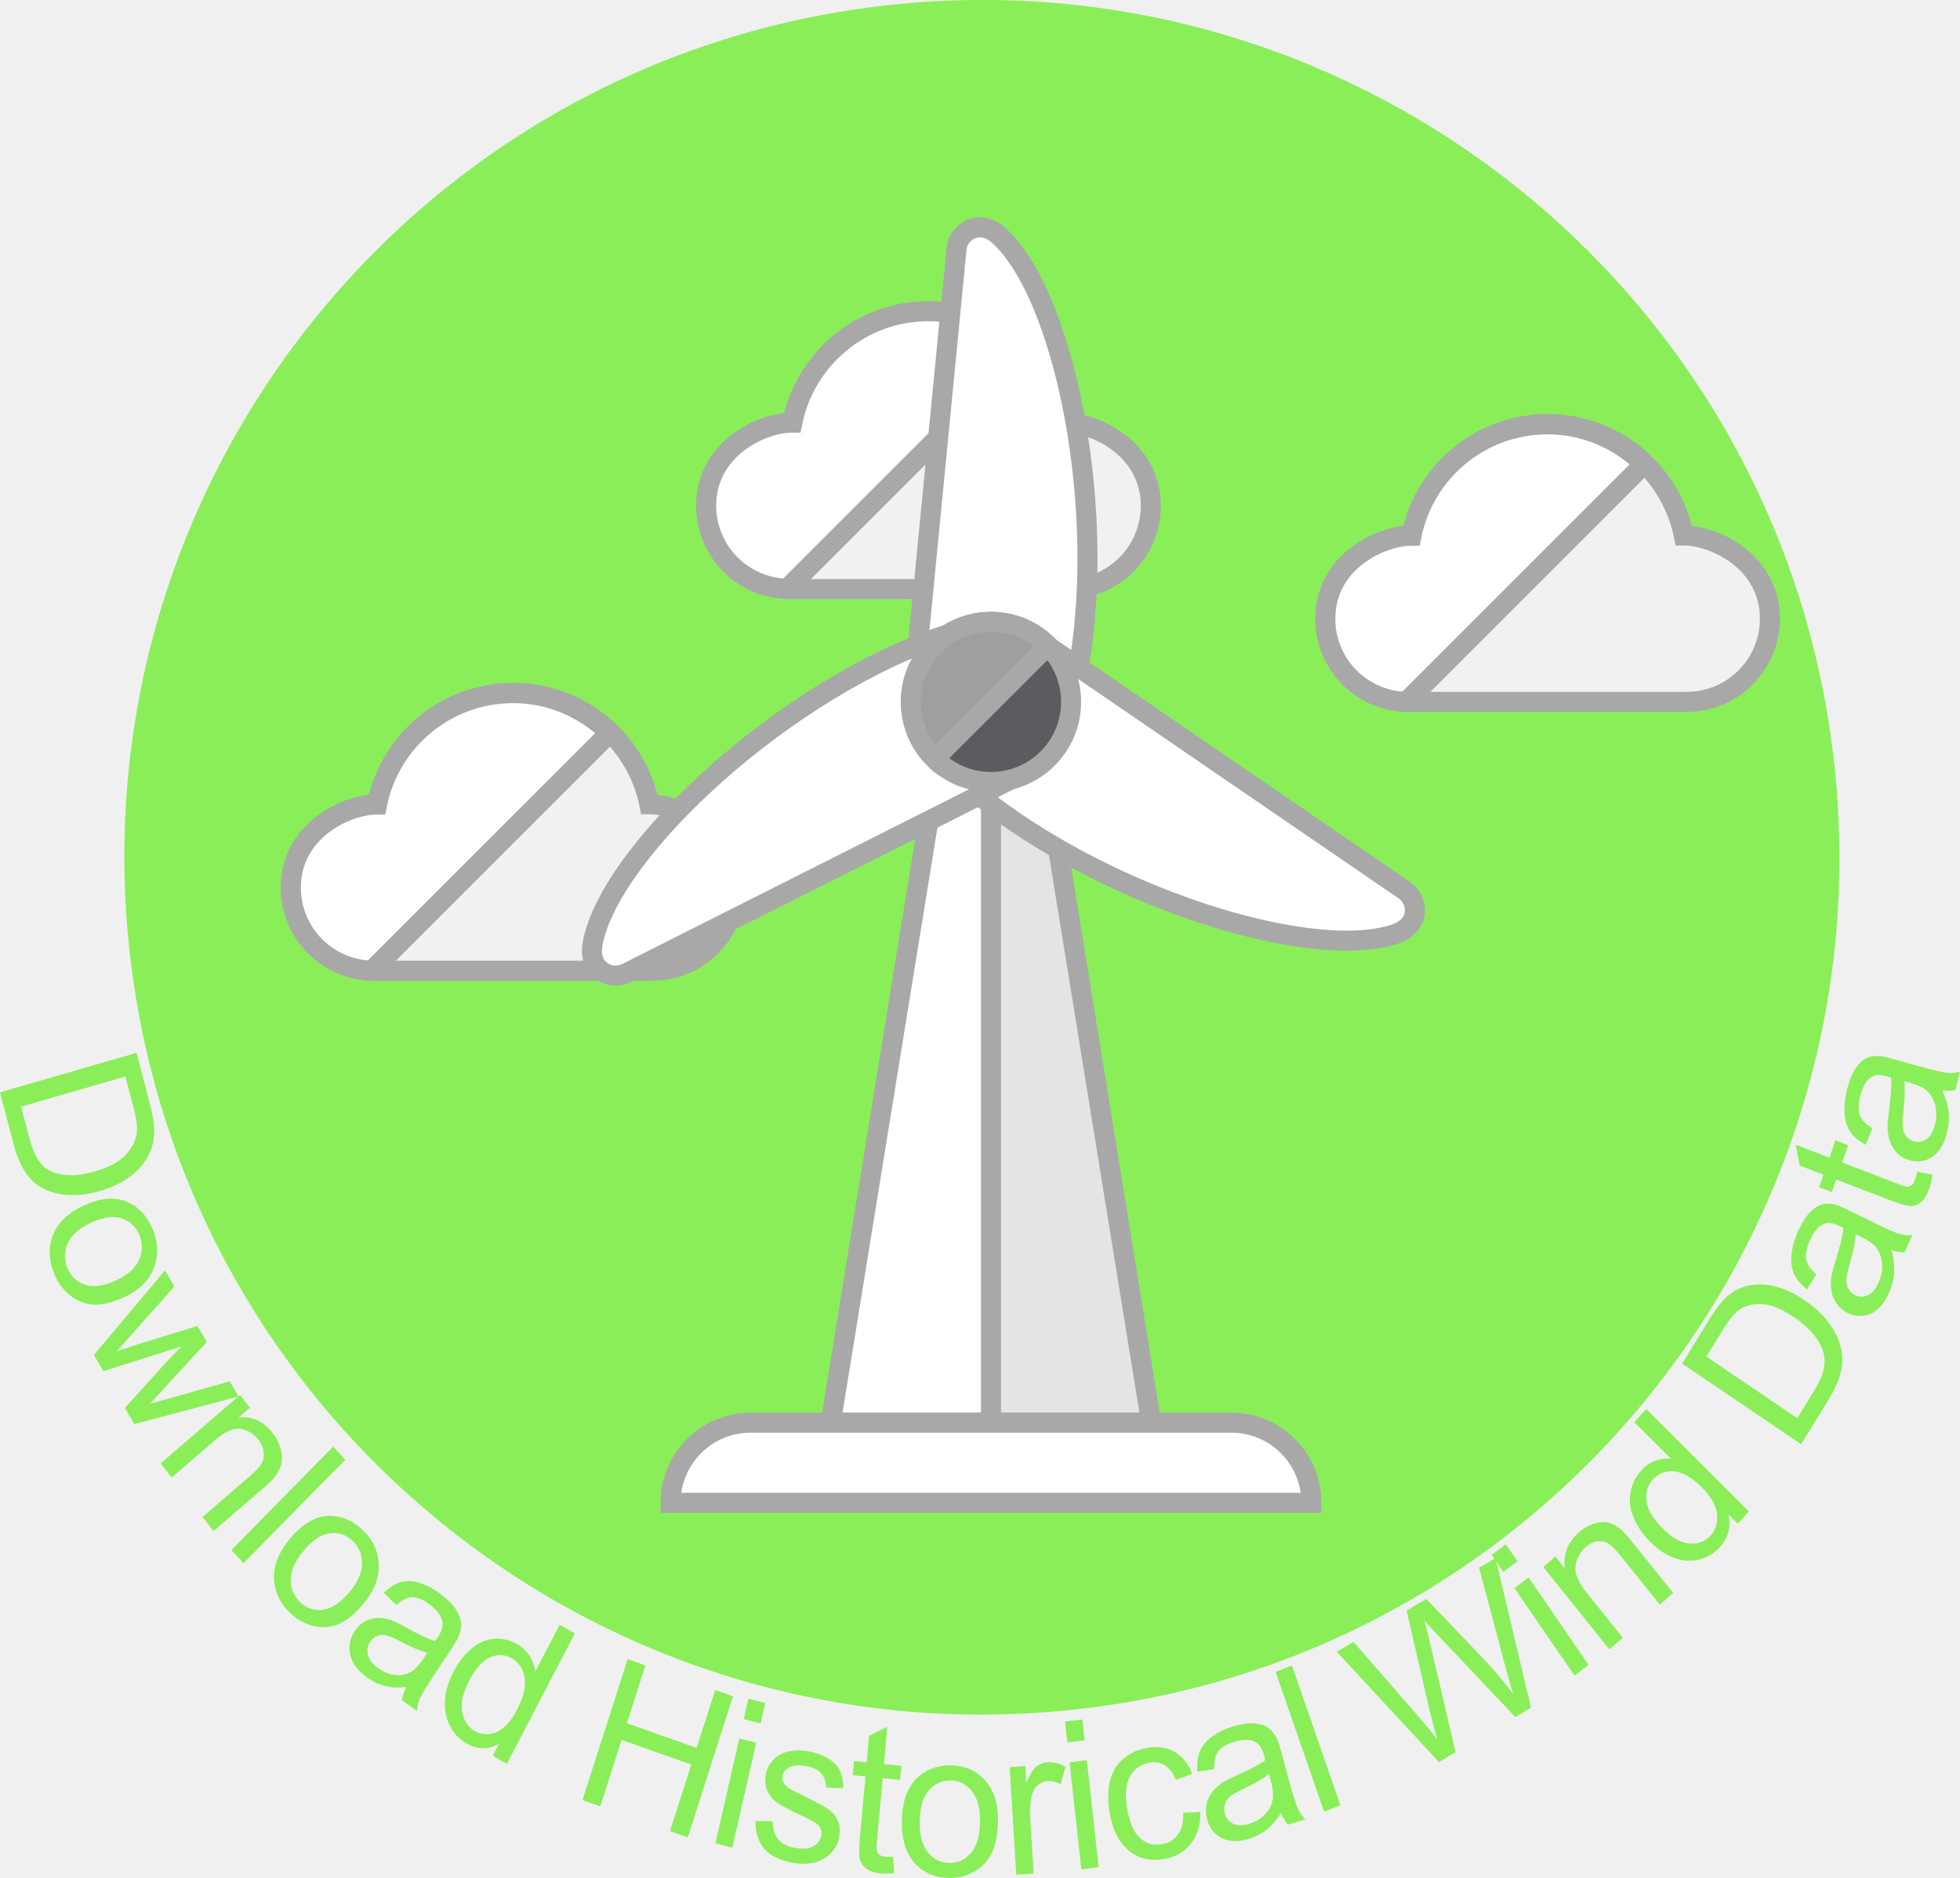
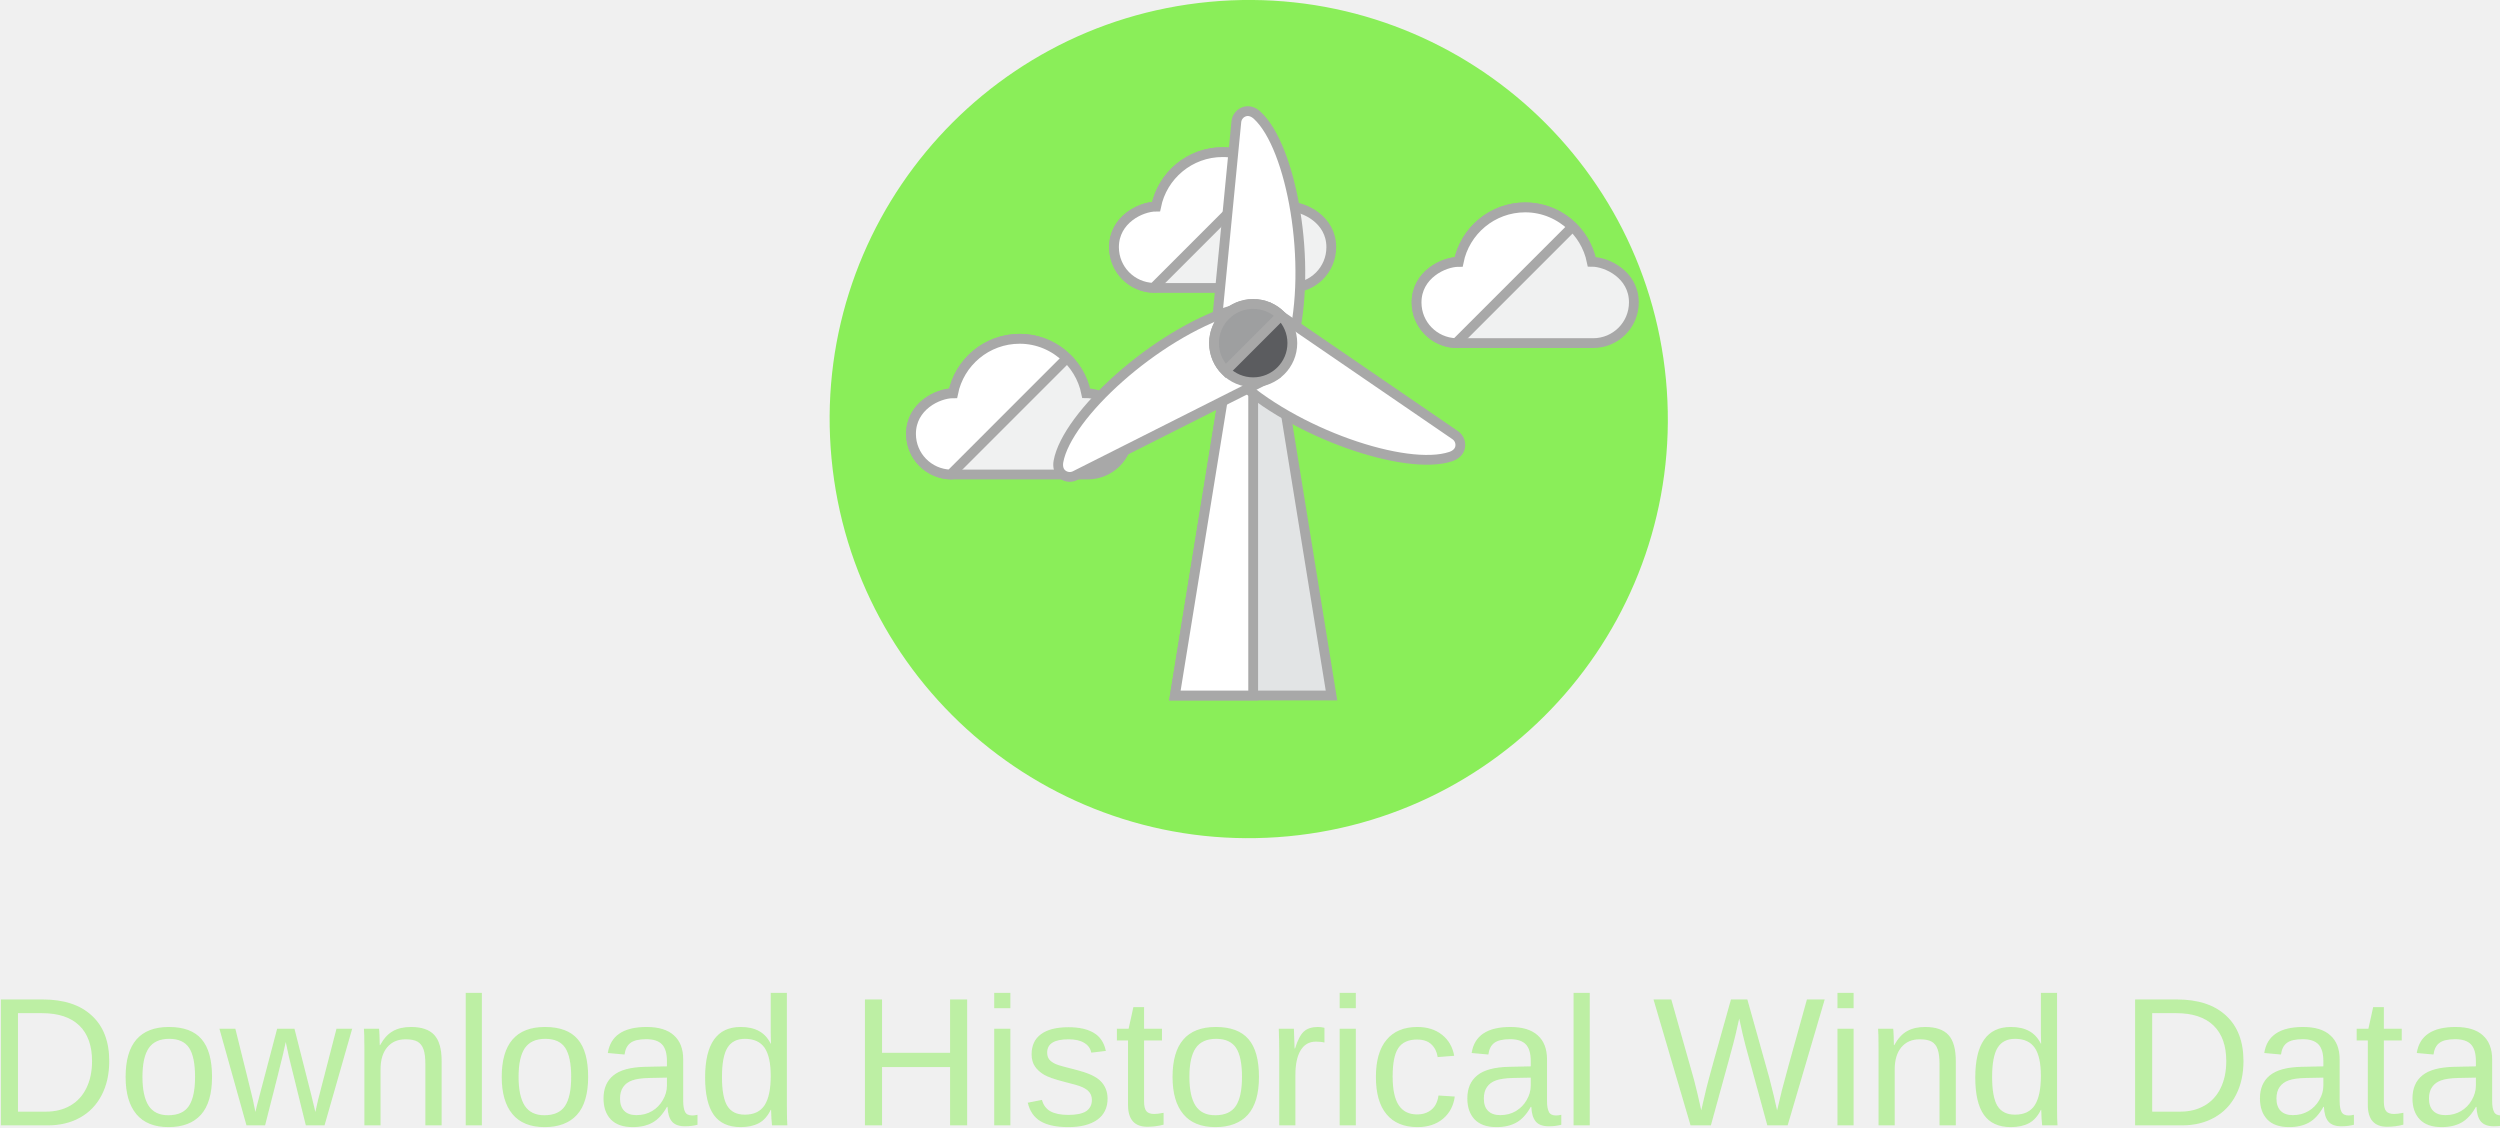
- <svg xmlns="http://www.w3.org/2000/svg" version="1.0" x="0px" y="0px" width="125.716" height="120.485" viewBox="0 0 125.716 120.485" xml:space="preserve" id="svg56">
+ <svg xmlns="http://www.w3.org/2000/svg" version="1.0" x="0px" y="0px" width="328.102" height="147.974" viewBox="0 0 328.102 147.974" xml:space="preserve" id="svg56">
  <defs id="defs60" />
-   <g id="Artboard" transform="translate(7.979298,-3.3512414e-6)">
+   <g id="Artboard" transform="translate(98.6087)">
</g>
-   <circle id="circle3" r="55" cy="-60.686" cx="-57.521" style="fill:#8aee59;fill-opacity:1" transform="rotate(174.5972)" />
-   <g style="stroke:#a8a8a8;stroke-opacity:1" id="g7" transform="matrix(1.28455,0,0,1.28455,-7.0878,-15.34306)">
+   <circle id="circle3" r="55" cy="-70.187" cx="-157.979" style="fill:#8aee59;fill-opacity:1" transform="rotate(174.5972)" />
+   <g style="stroke:#a8a8a8;stroke-opacity:1" id="g7" transform="matrix(1.28455,0,0,1.28455,93.8186,-15.34306)">
    <path style="fill:#e2e4e5;stroke:#a8a8a8;stroke-opacity:1" d="M 57.645,49.979 C 56.939,50.607 56.019,51 55,51 53.981,51 53.061,50.607 52.355,49.979 L 47,83 h 16 z" id="path5" />
  </g>
-   <g style="fill:#ffffff;fill-opacity:1;stroke:#a8a8a8;stroke-width:1;stroke-miterlimit:4;stroke-dasharray:none;stroke-opacity:1" id="g11" transform="matrix(1.28455,0,0,1.28455,-7.0878,-15.34306)">
+   <g style="fill:#ffffff;fill-opacity:1;stroke:#a8a8a8;stroke-width:1;stroke-miterlimit:4;stroke-dasharray:none;stroke-opacity:1" id="g11" transform="matrix(1.28455,0,0,1.28455,93.8186,-15.34306)">
    <path style="fill:#ffffff;fill-opacity:1;stroke:#a8a8a8;stroke-width:1;stroke-miterlimit:4;stroke-dasharray:none;stroke-opacity:1" d="m 55,51 c -1.019,0 -1.939,-0.393 -2.645,-1.021 L 47,83 h 8 z" id="path9" />
  </g>
-   <g id="g4823" transform="translate(30.81828,0.4660983)">
+   <g id="g4823" transform="translate(131.7247,0.4661015)">
    <g transform="matrix(1.28455,0,0,1.28455,-15.0671,-15.34306)" id="g31" style="stroke:#a8a8a8;stroke-opacity:1">
      <path id="path29" d="M 45.2,36.838 C 45.2,39.141 43.341,41 41.037,41 H 27.163 C 24.859,41 23,39.141 23,36.838 c 0,-2.843 2.775,-4.149 4.301,-4.149 0.638,-3.177 3.441,-5.564 6.799,-5.564 3.358,0 6.161,2.386 6.799,5.564 1.526,0 4.301,1.307 4.301,4.149 z" style="fill:#f0f1f1;stroke:#a8a8a8;stroke-opacity:1" />
    </g>
    <g transform="matrix(1.28455,0,0,1.28455,-15.0671,-15.34306)" id="g39" style="stroke:#a8a8a8;stroke-opacity:1">
      <path id="path37" d="m 34.1,27.125 c -3.358,0 -6.161,2.386 -6.799,5.564 -1.526,0 -4.301,1.305 -4.301,4.148 0,2.26 1.793,4.082 4.037,4.15 L 38.918,29.106 C 37.669,27.89 35.98,27.125 34.1,27.125 Z" style="fill:#ffffff;stroke:#a8a8a8;stroke-opacity:1" />
    </g>
  </g>
-   <g style="stroke:#a8a8a8;stroke-opacity:1" id="g15" transform="matrix(1.28455,0,0,1.28455,-7.0878,-15.34306)">
+   <g style="stroke:#a8a8a8;stroke-opacity:1" id="g15" transform="matrix(1.28455,0,0,1.28455,93.8186,-15.34306)">
    <path style="fill:#ffffff;stroke:#a8a8a8;stroke-opacity:1" d="m 58.998,47 c 2.086,-8.035 -0.053,-20.028 -3.582,-23.274 -0.36,-0.331 -0.821,-0.525 -1.288,-0.381 -0.467,0.144 -0.802,0.554 -0.849,1.041 L 51.077,47 Z" id="path13" />
  </g>
-   <g style="stroke:#a8a8a8;stroke-opacity:1" id="g19" transform="matrix(1.28455,0,0,1.28455,-7.0878,-15.34306)">
+   <g style="stroke:#a8a8a8;stroke-opacity:1" id="g19" transform="matrix(1.28455,0,0,1.28455,93.8186,-15.34306)">
    <path style="fill:#ffffff;stroke:#a8a8a8;stroke-opacity:1" d="m 53.071,50.502 c 6.031,5.704 17.568,9.617 22.114,8.091 0.463,-0.155 0.856,-0.466 0.955,-0.944 0.099,-0.478 -0.099,-0.97 -0.502,-1.246 L 56.893,43.563 Z" id="path17" />
  </g>
-   <g id="g4817-4" transform="translate(-49.51453,17.24535)">
+   <g id="g4817-4" transform="translate(51.39187,17.24535)">
    <g transform="matrix(1.28455,0,0,1.28455,-15.0671,-15.34306)" id="g35-9" style="stroke:#a8a8a8;stroke-opacity:1">
      <path id="path33-4" d="M 87,42.838 C 87,45.141 85.141,47 82.837,47 H 68.962 C 66.659,47 64.8,45.141 64.8,42.838 c 0,-2.843 2.775,-4.149 4.301,-4.149 0.638,-3.177 3.441,-5.564 6.799,-5.564 3.358,0 6.16,2.386 6.799,5.564 1.526,0 4.301,1.307 4.301,4.149 z" style="fill:#f0f1f1;stroke:#a8a8a8;stroke-opacity:1" />
    </g>
    <g transform="matrix(1.28455,0,0,1.28455,-15.0671,-15.34306)" id="g43-1" style="stroke:#a8a8a8;stroke-opacity:1">
      <path id="path41-1" d="m 75.9,33.138 c -3.358,0 -6.161,2.386 -6.799,5.564 -1.526,0 -4.301,1.305 -4.301,4.148 0,2.26 1.793,4.082 4.037,4.15 L 80.718,35.119 C 79.469,33.903 77.78,33.138 75.9,33.138 Z" style="fill:#ffffff;stroke:#a8a8a8;stroke-opacity:1" />
    </g>
  </g>
-   <g style="stroke:#a8a8a8;stroke-opacity:1" id="g23" transform="matrix(1.28455,0,0,1.28455,-7.0878,-15.34306)">
+   <g style="stroke:#a8a8a8;stroke-opacity:1" id="g23" transform="matrix(1.28455,0,0,1.28455,93.8186,-15.34306)">
    <path style="fill:#ffffff;stroke:#a8a8a8;stroke-opacity:1" d="m 52.863,43.621 c -7.906,2.531 -16.899,10.748 -17.757,15.466 -0.087,0.481 -0.005,0.975 0.366,1.292 0.371,0.318 0.897,0.381 1.333,0.161 L 57.096,50.316 Z" id="path21" />
  </g>
-   <g style="stroke:#a8a8a8;stroke-opacity:1" id="g27" transform="matrix(1.28455,0,0,1.28455,-7.0878,-15.34306)">
-     <path style="fill:#ffffff;stroke:#a8a8a8;stroke-opacity:1" d="M 71,87 H 39 c 0,-2.209 1.791,-4 4,-4 h 24 c 2.209,0 4,1.791 4,4 z" id="path25" />
-   </g>
-   <g id="g4817" transform="translate(16.83523,-3.3512414e-6)">
+   <g id="g4817" transform="translate(117.7416)">
    <g transform="matrix(1.28455,0,0,1.28455,-15.0671,-15.34306)" id="g35" style="stroke:#a8a8a8;stroke-opacity:1">
      <path id="path33" d="M 87,42.838 C 87,45.141 85.141,47 82.837,47 H 68.962 C 66.659,47 64.8,45.141 64.8,42.838 c 0,-2.843 2.775,-4.149 4.301,-4.149 0.638,-3.177 3.441,-5.564 6.799,-5.564 3.358,0 6.16,2.386 6.799,5.564 1.526,0 4.301,1.307 4.301,4.149 z" style="fill:#f0f1f1;stroke:#a8a8a8;stroke-opacity:1" />
    </g>
    <g transform="matrix(1.28455,0,0,1.28455,-15.0671,-15.34306)" id="g43" style="stroke:#a8a8a8;stroke-opacity:1">
      <path id="path41" d="m 75.9,33.138 c -3.358,0 -6.161,2.386 -6.799,5.564 -1.526,0 -4.301,1.305 -4.301,4.148 0,2.26 1.793,4.082 4.037,4.15 L 80.718,35.119 C 79.469,33.903 77.78,33.138 75.9,33.138 Z" style="fill:#ffffff;stroke:#a8a8a8;stroke-opacity:1" />
    </g>
  </g>
-   <g style="stroke:#a8a8a8;stroke-opacity:1" id="g47" transform="matrix(1.28455,0,0,1.28455,-7.0878,-15.34306)">
+   <g style="stroke:#a8a8a8;stroke-opacity:1" id="g47" transform="matrix(1.28455,0,0,1.28455,93.8186,-15.34306)">
    <circle style="fill:#5b5c5f;stroke:#a8a8a8;stroke-opacity:1" cx="55" cy="47" r="4" id="circle45" />
  </g>
-   <g style="stroke:#a8a8a8;stroke-opacity:1" id="g51" transform="matrix(1.28455,0,0,1.28455,-7.0878,-15.34306)">
+   <g style="stroke:#a8a8a8;stroke-opacity:1" id="g51" transform="matrix(1.28455,0,0,1.28455,93.8186,-15.34306)">
    <path style="fill:#9e9fa0;stroke:#a8a8a8;stroke-opacity:1" d="m 55,43 c -2.209,0 -4,1.791 -4,4 0,1.111 0.454,2.115 1.185,2.839 l 5.654,-5.654 C 57.115,43.454 56.111,43 55,43 Z" id="path49" />
  </g>
-   <g aria-label="Download Historical Wind Data" transform="matrix(0.9515983,0,0,1,13.30834,2.796607)" style="font-style:normal;font-variant:normal;font-weight:normal;font-stretch:normal;font-size:13.333px;line-height:1.25;font-family:Arial;-inkscape-font-specification:'Arial, Normal';font-variant-ligatures:normal;font-variant-caps:normal;font-variant-numeric:normal;font-feature-settings:normal;text-align:start;letter-spacing:-0.072px;word-spacing:0px;writing-mode:lr-tb;text-anchor:start;fill:#8aee59;fill-opacity:1;stroke:none" id="text4854">
-     <path d="m -13.985,67.283 9.202,-2.533 0.872,3.17 q 0.295,1.073 0.319,1.675 0.036,0.841 -0.288,1.531 -0.415,0.897 -1.277,1.52 -0.854,0.627 -2.084,0.965 -1.048,0.289 -1.925,0.267 -0.877,-0.022 -1.516,-0.258 -0.633,-0.238 -1.066,-0.611 -0.426,-0.369 -0.761,-0.972 -0.333,-0.597 -0.563,-1.432 z m 1.421,0.919 0.541,1.965 q 0.251,0.91 0.562,1.378 0.313,0.474 0.705,0.697 0.552,0.314 1.346,0.352 0.802,0.043 1.844,-0.244 1.444,-0.397 2.084,-1.087 0.649,-0.685 0.726,-1.435 0.054,-0.541 -0.245,-1.627 l -0.532,-1.933 z" style="font-style:normal;font-variant:normal;font-weight:normal;font-stretch:normal;font-size:13.333px;font-family:Arial;-inkscape-font-specification:'Arial, Normal';font-variant-ligatures:normal;font-variant-caps:normal;font-variant-numeric:normal;font-feature-settings:normal;text-align:start;letter-spacing:-0.072px;writing-mode:lr-tb;text-anchor:start;fill:#8aee59;fill-opacity:1" id="path6367" />
-     <path d="m -8.3,74.53 q 1.761,-0.765 3.035,-0.155 1.06,0.512 1.571,1.688 0.568,1.308 0.069,2.511 -0.493,1.201 -2.004,1.858 -1.224,0.532 -2.09,0.468 -0.857,-0.061 -1.551,-0.597 -0.692,-0.53 -1.052,-1.36 -0.579,-1.332 -0.083,-2.527 0.498,-1.189 2.105,-1.887 z m 0.48,1.105 q -1.218,0.529 -1.596,1.325 -0.372,0.793 -0.022,1.6 0.348,0.8 1.188,1.067 0.84,0.267 2.088,-0.276 1.176,-0.511 1.546,-1.311 0.378,-0.796 0.033,-1.59 -0.35,-0.806 -1.184,-1.075 -0.834,-0.269 -2.052,0.26 z" style="font-style:normal;font-variant:normal;font-weight:normal;font-stretch:normal;font-size:13.333px;font-family:Arial;-inkscape-font-specification:'Arial, Normal';font-variant-ligatures:normal;font-variant-caps:normal;font-variant-numeric:normal;font-feature-settings:normal;text-align:start;letter-spacing:-0.072px;writing-mode:lr-tb;text-anchor:start;fill:#8aee59;fill-opacity:1" id="path6369" />
-     <path d="m -7.655,84.129 4.788,-5.418 0.633,1.032 -2.827,3.024 -1.051,1.126 q 0.108,-0.036 1.403,-0.44 l 4.027,-1.179 0.63,1.027 -2.878,2.979 -0.946,0.985 1.345,-0.359 4.027,-1.08 0.596,0.971 -7.024,1.772 -0.636,-1.038 2.954,-3.103 0.865,-0.844 -5.266,1.588 z" style="font-style:normal;font-variant:normal;font-weight:normal;font-stretch:normal;font-size:13.333px;font-family:Arial;-inkscape-font-specification:'Arial, Normal';font-variant-ligatures:normal;font-variant-caps:normal;font-variant-numeric:normal;font-feature-settings:normal;text-align:start;letter-spacing:-0.072px;writing-mode:lr-tb;text-anchor:start;fill:#8aee59;fill-opacity:1" id="path6371" />
-     <path d="m -3.156,91.091 5.344,-4.387 0.669,0.815 -0.76,0.624 q 1.364,-0.134 2.277,0.978 0.397,0.483 0.551,1.03 0.164,0.548 0.047,0.981 -0.117,0.433 -0.438,0.831 -0.21,0.257 -0.839,0.773 L 0.409,95.434 -0.334,94.528 2.916,91.859 Q 3.47,91.405 3.655,91.076 3.845,90.743 3.783,90.339 3.73,89.936 3.432,89.574 2.957,88.995 2.243,88.874 1.533,88.758 0.506,89.601 l -2.918,2.396 z" style="font-style:normal;font-variant:normal;font-weight:normal;font-stretch:normal;font-size:13.333px;font-family:Arial;-inkscape-font-specification:'Arial, Normal';font-variant-ligatures:normal;font-variant-caps:normal;font-variant-numeric:normal;font-feature-settings:normal;text-align:start;letter-spacing:-0.072px;writing-mode:lr-tb;text-anchor:start;fill:#8aee59;fill-opacity:1" id="path6373" />
-     <path d="m 1.611,96.649 6.86,-6.636 0.815,0.842 -6.86,6.636 z" style="font-style:normal;font-variant:normal;font-weight:normal;font-stretch:normal;font-size:13.333px;font-family:Arial;-inkscape-font-specification:'Arial, Normal';font-variant-ligatures:normal;font-variant-caps:normal;font-variant-numeric:normal;font-feature-settings:normal;text-align:start;letter-spacing:-0.072px;writing-mode:lr-tb;text-anchor:start;fill:#8aee59;fill-opacity:1" id="path6375" />
-     <path d="m 5.59,95.885 q 1.27,-1.441 2.682,-1.429 1.177,0.013 2.139,0.861 1.07,0.943 1.129,2.244 0.063,1.297 -1.026,2.533 -0.882,1.001 -1.693,1.311 -0.802,0.309 -1.658,0.118 -0.851,-0.186 -1.53,-0.784 -1.089,-0.96 -1.148,-2.252 -0.054,-1.288 1.104,-2.602 z m 0.904,0.796 q -0.878,0.996 -0.882,1.878 -4.67e-5,0.876 0.659,1.458 0.655,0.577 1.528,0.462 0.874,-0.115 1.773,-1.136 0.848,-0.962 0.843,-1.843 0.004,-0.881 -0.645,-1.454 Q 9.111,95.464 8.241,95.574 7.372,95.684 6.494,96.681 Z" style="font-style:normal;font-variant:normal;font-weight:normal;font-stretch:normal;font-size:13.333px;font-family:Arial;-inkscape-font-specification:'Arial, Normal';font-variant-ligatures:normal;font-variant-caps:normal;font-variant-numeric:normal;font-feature-settings:normal;text-align:start;letter-spacing:-0.072px;writing-mode:lr-tb;text-anchor:start;fill:#8aee59;fill-opacity:1" id="path6377" />
-     <path d="m 13.398,105.442 q -0.851,0.08 -1.477,-0.08 -0.621,-0.157 -1.187,-0.552 -0.934,-0.653 -1.118,-1.457 -0.181,-0.81 0.316,-1.519 0.291,-0.416 0.717,-0.627 0.435,-0.212 0.884,-0.208 0.455,0.008 0.914,0.17 0.335,0.123 0.954,0.453 1.26,0.675 1.944,0.867 0.143,-0.194 0.181,-0.247 0.41,-0.587 0.306,-1.017 -0.14,-0.583 -0.866,-1.09 -0.678,-0.474 -1.171,-0.461 -0.484,0.011 -1.061,0.505 l -0.849,-0.785 q 0.55,-0.513 1.101,-0.676 0.555,-0.168 1.248,0.022 0.697,0.185 1.428,0.697 0.726,0.507 1.06,0.995 0.334,0.488 0.365,0.899 0.034,0.405 -0.156,0.86 -0.124,0.279 -0.571,0.919 l -0.896,1.28 q -0.937,1.339 -1.128,1.738 -0.182,0.397 -0.228,0.849 l -1.003,-0.702 q 0.06,-0.403 0.297,-0.833 z m 1.42,-2.201 q -0.672,-0.152 -1.822,-0.734 -0.652,-0.329 -0.972,-0.394 -0.32,-0.065 -0.599,0.05 -0.275,0.109 -0.451,0.36 -0.269,0.384 -0.16,0.842 0.114,0.461 0.674,0.853 0.555,0.388 1.155,0.45 0.604,0.057 1.101,-0.223 0.382,-0.217 0.826,-0.852 z" style="font-style:normal;font-variant:normal;font-weight:normal;font-stretch:normal;font-size:13.333px;font-family:Arial;-inkscape-font-specification:'Arial, Normal';font-variant-ligatures:normal;font-variant-caps:normal;font-variant-numeric:normal;font-feature-settings:normal;text-align:start;letter-spacing:-0.072px;writing-mode:lr-tb;text-anchor:start;fill:#8aee59;fill-opacity:1" id="path6379" />
-     <path d="m 19.226,109.845 0.419,-0.765 q -1.071,0.587 -2.19,-0.026 -0.725,-0.397 -1.118,-1.131 -0.387,-0.731 -0.333,-1.629 0.063,-0.901 0.572,-1.832 0.497,-0.908 1.203,-1.479 0.709,-0.577 1.53,-0.639 0.821,-0.063 1.569,0.347 0.548,0.3 0.848,0.769 0.303,0.463 0.369,0.981 l 1.644,-3.004 1.022,0.56 -4.583,8.372 z m -1.593,-4.805 q -0.638,1.165 -0.462,2.011 0.175,0.846 0.844,1.211 0.674,0.369 1.442,0.077 0.777,-0.295 1.396,-1.425 0.681,-1.245 0.521,-2.09 -0.161,-0.845 -0.863,-1.23 -0.685,-0.375 -1.454,-0.069 -0.763,0.31 -1.423,1.515 z" style="font-style:normal;font-variant:normal;font-weight:normal;font-stretch:normal;font-size:13.333px;font-family:Arial;-inkscape-font-specification:'Arial, Normal';font-variant-ligatures:normal;font-variant-caps:normal;font-variant-numeric:normal;font-feature-settings:normal;text-align:start;letter-spacing:-0.072px;writing-mode:lr-tb;text-anchor:start;fill:#8aee59;fill-opacity:1" id="path6381" />
-     <path d="m 25.277,112.691 3.045,-9.046 1.197,0.403 -1.25,3.714 4.702,1.583 1.25,-3.714 1.197,0.403 -3.045,9.046 -1.197,-0.403 1.435,-4.264 -4.702,-1.583 -1.435,4.264 z" style="font-style:normal;font-variant:normal;font-weight:normal;font-stretch:normal;font-size:13.333px;font-family:Arial;-inkscape-font-specification:'Arial, Normal';font-variant-ligatures:normal;font-variant-caps:normal;font-variant-numeric:normal;font-feature-settings:normal;text-align:start;letter-spacing:-0.072px;writing-mode:lr-tb;text-anchor:start;fill:#8aee59;fill-opacity:1" id="path6383" />
-     <path d="m 36.144,107.497 0.314,-1.311 1.14,0.273 -0.314,1.311 z m -1.91,7.971 1.611,-6.724 1.14,0.273 -1.611,6.724 z" style="font-style:normal;font-variant:normal;font-weight:normal;font-stretch:normal;font-size:13.333px;font-family:Arial;-inkscape-font-specification:'Arial, Normal';font-variant-ligatures:normal;font-variant-caps:normal;font-variant-numeric:normal;font-feature-settings:normal;text-align:start;letter-spacing:-0.072px;writing-mode:lr-tb;text-anchor:start;fill:#8aee59;fill-opacity:1" id="path6385" />
-     <path d="m 36.928,114.034 1.173,0.013 q -0.02,0.703 0.355,1.143 0.381,0.441 1.171,0.574 0.796,0.135 1.235,-0.121 0.441,-0.262 0.514,-0.699 0.066,-0.392 -0.236,-0.674 -0.211,-0.194 -1.115,-0.591 -1.217,-0.536 -1.672,-0.85 -0.448,-0.32 -0.635,-0.774 -0.18,-0.46 -0.095,-0.96 0.077,-0.456 0.348,-0.806 0.278,-0.356 0.681,-0.552 0.303,-0.153 0.788,-0.21 0.492,-0.062 1.025,0.028 0.802,0.136 1.367,0.469 0.571,0.334 0.792,0.781 0.223,0.44 0.22,1.12 l -1.156,-0.037 q 0.012,-0.539 -0.31,-0.898 -0.316,-0.357 -0.99,-0.471 -0.796,-0.135 -1.181,0.071 -0.385,0.206 -0.444,0.559 -0.038,0.225 0.073,0.428 0.11,0.21 0.391,0.383 0.162,0.093 0.971,0.468 1.171,0.535 1.616,0.828 0.453,0.288 0.662,0.733 0.209,0.445 0.109,1.035 -0.098,0.578 -0.525,1.034 -0.42,0.451 -1.103,0.626 -0.682,0.169 -1.485,0.033 -1.329,-0.225 -1.935,-0.895 -0.6,-0.669 -0.609,-1.787 z" style="font-style:normal;font-variant:normal;font-weight:normal;font-stretch:normal;font-size:13.333px;font-family:Arial;-inkscape-font-specification:'Arial, Normal';font-variant-ligatures:normal;font-variant-caps:normal;font-variant-numeric:normal;font-feature-settings:normal;text-align:start;letter-spacing:-0.072px;writing-mode:lr-tb;text-anchor:start;fill:#8aee59;fill-opacity:1" id="path6387" />
-     <path d="m 46.213,116.331 0.07,1.047 q -0.502,0.057 -0.891,0.02 -0.635,-0.06 -0.966,-0.295 -0.331,-0.234 -0.443,-0.572 -0.111,-0.344 -0.011,-1.394 l 0.377,-3.96 -0.856,-0.082 0.086,-0.907 0.856,0.082 0.162,-1.705 1.227,-0.59 -0.229,2.404 1.173,0.112 -0.086,0.907 -1.173,-0.112 -0.383,4.025 q -0.048,0.499 -0.003,0.647 0.051,0.149 0.179,0.246 0.135,0.098 0.394,0.123 0.194,0.018 0.516,0.003 z" style="font-style:normal;font-variant:normal;font-weight:normal;font-stretch:normal;font-size:13.333px;font-family:Arial;-inkscape-font-specification:'Arial, Normal';font-variant-ligatures:normal;font-variant-caps:normal;font-variant-numeric:normal;font-feature-settings:normal;text-align:start;letter-spacing:-0.072px;writing-mode:lr-tb;text-anchor:start;fill:#8aee59;fill-opacity:1" id="path6389" />
-     <path d="m 46.803,114.018 q 0.034,-1.92 1.117,-2.826 0.905,-0.752 2.188,-0.73 1.426,0.025 2.314,0.978 0.888,0.947 0.86,2.594 -0.023,1.334 -0.44,2.095 -0.41,0.755 -1.186,1.164 -0.769,0.41 -1.674,0.394 -1.452,-0.025 -2.334,-0.972 -0.875,-0.946 -0.845,-2.698 z m 1.204,0.021 q -0.023,1.328 0.544,2.002 0.568,0.668 1.447,0.683 0.872,0.015 1.463,-0.638 0.591,-0.654 0.615,-2.014 0.022,-1.282 -0.552,-1.95 -0.568,-0.674 -1.433,-0.689 -0.879,-0.015 -1.47,0.632 -0.591,0.647 -0.614,1.975 z" style="font-style:normal;font-variant:normal;font-weight:normal;font-stretch:normal;font-size:13.333px;font-family:Arial;-inkscape-font-specification:'Arial, Normal';font-variant-ligatures:normal;font-variant-caps:normal;font-variant-numeric:normal;font-feature-settings:normal;text-align:start;letter-spacing:-0.072px;writing-mode:lr-tb;text-anchor:start;fill:#8aee59;fill-opacity:1" id="path6391" />
-     <path d="m 54.515,117.481 -0.446,-6.9 1.052,-0.068 0.068,1.046 q 0.355,-0.76 0.678,-1.016 0.329,-0.256 0.739,-0.283 0.591,-0.038 1.226,0.299 l -0.333,1.111 q -0.445,-0.226 -0.874,-0.198 -0.383,0.025 -0.674,0.278 -0.291,0.247 -0.394,0.665 -0.155,0.636 -0.107,1.377 l 0.234,3.612 z" style="font-style:normal;font-variant:normal;font-weight:normal;font-stretch:normal;font-size:13.333px;font-family:Arial;-inkscape-font-specification:'Arial, Normal';font-variant-ligatures:normal;font-variant-caps:normal;font-variant-numeric:normal;font-feature-settings:normal;text-align:start;letter-spacing:-0.072px;writing-mode:lr-tb;text-anchor:start;fill:#8aee59;fill-opacity:1" id="path6393" />
-     <path d="m 57.961,108.993 -0.155,-1.339 1.164,-0.135 0.155,1.339 z m 0.941,8.142 -0.794,-6.868 1.164,-0.135 0.794,6.868 z" style="font-style:normal;font-variant:normal;font-weight:normal;font-stretch:normal;font-size:13.333px;font-family:Arial;-inkscape-font-specification:'Arial, Normal';font-variant-ligatures:normal;font-variant-caps:normal;font-variant-numeric:normal;font-feature-settings:normal;text-align:start;letter-spacing:-0.072px;writing-mode:lr-tb;text-anchor:start;fill:#8aee59;fill-opacity:1" id="path6395" />
-     <path d="m 65.76,113.508 1.161,-0.059 q 0.028,1.206 -0.619,2.012 -0.642,0.799 -1.756,1.002 -1.396,0.255 -2.414,-0.5 -1.012,-0.762 -1.323,-2.465 -0.201,-1.102 0.014,-1.994 0.214,-0.893 0.883,-1.438 0.673,-0.553 1.551,-0.713 1.108,-0.202 1.915,0.233 0.806,0.429 1.193,1.424 l -1.089,0.377 q -0.285,-0.656 -0.758,-0.927 -0.467,-0.272 -1.043,-0.167 -0.871,0.159 -1.301,0.886 -0.431,0.721 -0.185,2.072 0.25,1.371 0.888,1.896 0.638,0.526 1.484,0.371 0.679,-0.124 1.058,-0.623 0.379,-0.499 0.343,-1.386 z" style="font-style:normal;font-variant:normal;font-weight:normal;font-stretch:normal;font-size:13.333px;font-family:Arial;-inkscape-font-specification:'Arial, Normal';font-variant-ligatures:normal;font-variant-caps:normal;font-variant-numeric:normal;font-feature-settings:normal;text-align:start;letter-spacing:-0.072px;writing-mode:lr-tb;text-anchor:start;fill:#8aee59;fill-opacity:1" id="path6397" />
-     <path d="m 72.362,113.51 q -0.475,0.71 -0.995,1.095 -0.514,0.383 -1.178,0.572 -1.096,0.312 -1.836,-0.053 -0.742,-0.371 -0.979,-1.204 -0.139,-0.488 -0.034,-0.952 0.11,-0.471 0.397,-0.817 0.294,-0.347 0.709,-0.601 0.307,-0.182 0.954,-0.454 1.319,-0.551 1.9,-0.96 -0.06,-0.233 -0.077,-0.296 -0.196,-0.689 -0.595,-0.88 -0.541,-0.259 -1.392,-0.017 -0.795,0.226 -1.097,0.617 -0.297,0.382 -0.278,1.142 l -1.145,0.163 q -0.051,-0.75 0.171,-1.28 0.22,-0.536 0.805,-0.953 0.584,-0.423 1.442,-0.667 0.852,-0.242 1.441,-0.193 0.589,0.049 0.927,0.285 0.336,0.229 0.568,0.664 0.138,0.272 0.352,1.024 l 0.427,1.503 q 0.447,1.572 0.635,1.972 0.193,0.392 0.514,0.713 l -1.177,0.335 q -0.275,-0.301 -0.459,-0.756 z m -0.81,-2.491 q -0.542,0.425 -1.72,0.949 -0.667,0.298 -0.919,0.505 -0.252,0.207 -0.34,0.496 -0.089,0.282 -0.005,0.577 0.128,0.451 0.552,0.655 0.43,0.203 1.087,0.016 0.651,-0.185 1.078,-0.611 0.425,-0.432 0.523,-0.995 0.073,-0.434 -0.139,-1.179 z" style="font-style:normal;font-variant:normal;font-weight:normal;font-stretch:normal;font-size:13.333px;font-family:Arial;-inkscape-font-specification:'Arial, Normal';font-variant-ligatures:normal;font-variant-caps:normal;font-variant-numeric:normal;font-feature-settings:normal;text-align:start;letter-spacing:-0.072px;writing-mode:lr-tb;text-anchor:start;fill:#8aee59;fill-opacity:1" id="path6399" />
-     <path d="m 75.26,113.429 -3.265,-8.968 1.101,-0.401 3.265,8.968 z" style="font-style:normal;font-variant:normal;font-weight:normal;font-stretch:normal;font-size:13.333px;font-family:Arial;-inkscape-font-specification:'Arial, Normal';font-variant-ligatures:normal;font-variant-caps:normal;font-variant-numeric:normal;font-feature-settings:normal;text-align:start;letter-spacing:-0.072px;writing-mode:lr-tb;text-anchor:start;fill:#8aee59;fill-opacity:1" id="path6401" />
-     <path d="m 83.004,110.254 -6.885,-7.078 1.129,-0.635 4.332,4.742 q 0.686,0.742 1.309,1.505 -0.432,-1.512 -0.49,-1.748 l -1.576,-6.508 1.328,-0.747 3.559,3.541 q 1.329,1.314 2.303,2.582 -0.285,-0.878 -0.604,-2.043 l -1.701,-6.08 1.107,-0.622 2.396,9.602 -1.061,0.597 -5.318,-5.353 q -0.668,-0.67 -0.81,-0.829 0.192,0.647 0.305,1.113 l 1.799,7.331 z" style="font-style:normal;font-variant:normal;font-weight:normal;font-stretch:normal;font-size:13.333px;font-family:Arial;-inkscape-font-specification:'Arial, Normal';font-variant-ligatures:normal;font-variant-caps:normal;font-variant-numeric:normal;font-feature-settings:normal;text-align:start;letter-spacing:-0.072px;writing-mode:lr-tb;text-anchor:start;fill:#8aee59;fill-opacity:1" id="path6403" />
-     <path d="m 87.344,98.053 -0.788,-1.093 0.95,-0.686 0.788,1.093 z m 4.795,6.648 -4.045,-5.608 0.95,-0.686 4.045,5.608 z" style="font-style:normal;font-variant:normal;font-weight:normal;font-stretch:normal;font-size:13.333px;font-family:Arial;-inkscape-font-specification:'Arial, Normal';font-variant-ligatures:normal;font-variant-caps:normal;font-variant-numeric:normal;font-feature-settings:normal;text-align:start;letter-spacing:-0.072px;writing-mode:lr-tb;text-anchor:start;fill:#8aee59;fill-opacity:1" id="path6405" />
-     <path d="m 94.498,103.025 -4.459,-5.284 0.806,-0.68 0.634,0.751 q -0.153,-1.362 0.947,-2.29 0.478,-0.403 1.023,-0.565 0.546,-0.171 0.98,-0.06 0.434,0.111 0.837,0.427 0.26,0.207 0.785,0.829 l 2.742,3.249 -0.896,0.756 -2.712,-3.214 q -0.462,-0.547 -0.793,-0.728 -0.335,-0.185 -0.738,-0.118 -0.402,0.058 -0.761,0.361 -0.572,0.483 -0.684,1.199 -0.106,0.712 0.75,1.727 l 2.435,2.886 z" style="font-style:normal;font-variant:normal;font-weight:normal;font-stretch:normal;font-size:13.333px;font-family:Arial;-inkscape-font-specification:'Arial, Normal';font-variant-ligatures:normal;font-variant-caps:normal;font-variant-numeric:normal;font-feature-settings:normal;text-align:start;letter-spacing:-0.072px;writing-mode:lr-tb;text-anchor:start;fill:#8aee59;fill-opacity:1" id="path6407" />
-     <path d="m 103.146,94.96 -0.633,-0.601 q 0.293,1.185 -0.585,2.111 -0.569,0.6 -1.379,0.791 -0.806,0.187 -1.66,-0.095 -0.855,-0.291 -1.625,-1.022 -0.751,-0.713 -1.122,-1.541 -0.376,-0.833 -0.227,-1.643 0.149,-0.81 0.737,-1.428 0.43,-0.453 0.96,-0.624 0.525,-0.175 1.043,-0.105 l -2.484,-2.358 0.802,-0.845 6.922,6.571 z m -5.053,0.311 q 0.963,0.914 1.826,0.961 0.862,0.047 1.387,-0.506 0.529,-0.557 0.443,-1.375 -0.086,-0.827 -1.021,-1.714 -1.029,-0.977 -1.887,-1.038 -0.858,-0.061 -1.409,0.52 -0.538,0.567 -0.438,1.388 0.104,0.817 1.1,1.763 z" style="font-style:normal;font-variant:normal;font-weight:normal;font-stretch:normal;font-size:13.333px;font-family:Arial;-inkscape-font-specification:'Arial, Normal';font-variant-ligatures:normal;font-variant-caps:normal;font-variant-numeric:normal;font-feature-settings:normal;text-align:start;letter-spacing:-0.072px;writing-mode:lr-tb;text-anchor:start;fill:#8aee59;fill-opacity:1" id="path6409" />
-     <path d="m 107.417,89.862 -8.019,-5.175 1.783,-2.762 q 0.604,-0.935 1.036,-1.354 0.603,-0.587 1.333,-0.805 0.946,-0.289 1.984,-0.06 1.036,0.219 2.108,0.911 0.914,0.59 1.482,1.258 0.568,0.669 0.818,1.302 0.244,0.63 0.254,1.203 0.008,0.563 -0.218,1.215 -0.223,0.646 -0.693,1.374 z m -0.261,-1.672 1.105,-1.712 q 0.512,-0.793 0.654,-1.337 0.145,-0.549 0.05,-0.99 -0.134,-0.621 -0.634,-1.238 -0.502,-0.626 -1.41,-1.212 -1.258,-0.812 -2.199,-0.83 -0.943,-0.027 -1.554,0.415 -0.439,0.321 -1.05,1.267 l -1.087,1.685 z" style="font-style:normal;font-variant:normal;font-weight:normal;font-stretch:normal;font-size:13.333px;font-family:Arial;-inkscape-font-specification:'Arial, Normal';font-variant-ligatures:normal;font-variant-caps:normal;font-variant-numeric:normal;font-feature-settings:normal;text-align:start;letter-spacing:-0.072px;writing-mode:lr-tb;text-anchor:start;fill:#8aee59;fill-opacity:1" id="path6411" />
-     <path d="m 113.511,77.406 q 0.224,0.824 0.174,1.469 -0.048,0.639 -0.341,1.264 -0.484,1.031 -1.245,1.35 -0.767,0.316 -1.551,-0.052 -0.46,-0.216 -0.74,-0.599 -0.284,-0.392 -0.356,-0.836 -0.07,-0.45 0.012,-0.929 0.064,-0.351 0.283,-1.018 0.45,-1.357 0.522,-2.063 -0.215,-0.108 -0.274,-0.136 -0.648,-0.304 -1.055,-0.128 -0.55,0.238 -0.926,1.04 -0.351,0.749 -0.255,1.232 0.093,0.475 0.679,0.959 l -0.628,0.971 q -0.6,-0.454 -0.854,-0.969 -0.26,-0.518 -0.191,-1.233 0.064,-0.718 0.443,-1.526 0.376,-0.802 0.8,-1.214 0.424,-0.412 0.823,-0.513 0.394,-0.103 0.874,0.007 0.296,0.074 1.003,0.406 l 1.415,0.664 q 1.479,0.694 1.905,0.815 0.422,0.112 0.876,0.08 l -0.52,1.108 q -0.407,0.01 -0.872,-0.15 z m -2.411,-1.023 q -0.035,0.688 -0.412,1.921 -0.213,0.698 -0.222,1.025 -0.009,0.326 0.151,0.582 0.155,0.252 0.432,0.382 0.424,0.199 0.857,0.014 0.435,-0.191 0.725,-0.81 0.288,-0.613 0.246,-1.215 -0.047,-0.605 -0.408,-1.047 -0.279,-0.34 -0.981,-0.669 z" style="font-style:normal;font-variant:normal;font-weight:normal;font-stretch:normal;font-size:13.333px;font-family:Arial;-inkscape-font-specification:'Arial, Normal';font-variant-ligatures:normal;font-variant-caps:normal;font-variant-numeric:normal;font-feature-settings:normal;text-align:start;letter-spacing:-0.072px;writing-mode:lr-tb;text-anchor:start;fill:#8aee59;fill-opacity:1" id="path6413" />
-     <path d="m 115.237,72.372 1.031,0.195 q -0.072,0.501 -0.205,0.868 -0.219,0.599 -0.529,0.861 -0.31,0.261 -0.665,0.284 -0.361,0.021 -1.352,-0.34 l -3.737,-1.362 -0.294,0.807 -0.856,-0.312 0.294,-0.807 -1.609,-0.586 -0.261,-1.336 2.269,0.827 0.404,-1.107 0.856,0.312 -0.404,1.107 3.798,1.385 q 0.471,0.172 0.626,0.166 0.157,-0.012 0.283,-0.112 0.129,-0.106 0.218,-0.35 0.067,-0.183 0.133,-0.499 z" style="font-style:normal;font-variant:normal;font-weight:normal;font-stretch:normal;font-size:13.333px;font-family:Arial;-inkscape-font-specification:'Arial, Normal';font-variant-ligatures:normal;font-variant-caps:normal;font-variant-numeric:normal;font-feature-settings:normal;text-align:start;letter-spacing:-0.072px;writing-mode:lr-tb;text-anchor:start;fill:#8aee59;fill-opacity:1" id="path6415" />
-     <path d="m 116.927,67.147 q 0.368,0.771 0.434,1.415 0.067,0.637 -0.11,1.304 -0.292,1.101 -0.983,1.551 -0.698,0.448 -1.535,0.227 -0.491,-0.13 -0.835,-0.457 -0.349,-0.335 -0.5,-0.759 -0.149,-0.43 -0.155,-0.916 1.8e-4,-0.357 0.097,-1.052 0.2,-1.415 0.145,-2.124 -0.231,-0.068 -0.294,-0.085 -0.692,-0.183 -1.06,0.063 -0.499,0.333 -0.725,1.189 -0.212,0.799 -0.03,1.258 0.177,0.451 0.84,0.822 l -0.444,1.068 q -0.671,-0.339 -1.014,-0.8 -0.349,-0.463 -0.409,-1.179 -0.066,-0.718 0.162,-1.58 0.227,-0.856 0.57,-1.338 0.343,-0.482 0.718,-0.652 0.369,-0.172 0.861,-0.149 0.304,0.02 1.06,0.22 l 1.51,0.4 q 1.58,0.418 2.02,0.461 0.435,0.034 0.876,-0.078 l -0.313,1.183 q -0.399,0.083 -0.884,0.008 z m -2.555,-0.575 q 0.088,0.683 -0.062,1.964 -0.084,0.725 -0.035,1.048 0.049,0.323 0.253,0.545 0.198,0.221 0.493,0.299 0.453,0.12 0.845,-0.14 0.394,-0.266 0.569,-0.927 0.173,-0.655 0.025,-1.239 -0.155,-0.586 -0.588,-0.957 -0.336,-0.284 -1.085,-0.482 z" style="font-style:normal;font-variant:normal;font-weight:normal;font-stretch:normal;font-size:13.333px;font-family:Arial;-inkscape-font-specification:'Arial, Normal';font-variant-ligatures:normal;font-variant-caps:normal;font-variant-numeric:normal;font-feature-settings:normal;text-align:start;letter-spacing:-0.072px;writing-mode:lr-tb;text-anchor:start;fill:#8aee59;fill-opacity:1" id="path6417" />
+   <g aria-label="Download Historical Wind Data" transform="matrix(0.9515983,0,0,1,103.9377,2.79661)" style="font-style:normal;font-variant:normal;font-weight:normal;font-stretch:normal;font-size:13.333px;line-height:1.25;font-family:Arial;-inkscape-font-specification:'Arial, Normal';font-variant-ligatures:normal;font-variant-caps:normal;font-variant-numeric:normal;font-feature-settings:normal;text-align:start;letter-spacing:-0.072px;word-spacing:0px;writing-mode:lr-tb;text-anchor:start;fill:#8aed59;fill-opacity:0.506;stroke:none" id="text4854">
+     <text xml:space="preserve" style="font-style:normal;font-variant:normal;font-weight:normal;font-stretch:normal;font-size:24.603px;line-height:1.25;font-family:Arial;-inkscape-font-specification:'Arial, Normal';font-variant-ligatures:normal;font-variant-caps:normal;font-variant-numeric:normal;font-feature-settings:normal;text-align:start;letter-spacing:0px;word-spacing:0px;writing-mode:lr-tb;text-anchor:start;fill:#8aed59;fill-opacity:0.506;stroke:none;stroke-width:1.025" id="text846" y="148.536" x="-108.446" transform="scale(1.025116,0.975499)">
+       <tspan id="tspan844" x="-108.446" y="148.536" style="font-style:normal;font-variant:normal;font-weight:normal;font-stretch:normal;font-size:24.603px;font-family:Arial;-inkscape-font-specification:'Arial, Normal';font-variant-ligatures:normal;font-variant-caps:normal;font-variant-numeric:normal;font-feature-settings:normal;text-align:start;writing-mode:lr-tb;text-anchor:start;fill:#8aed59;fill-opacity:0.506;stroke-width:1.025">Download Historical Wind Data</tspan>
+     </text>
  </g>
</svg>
